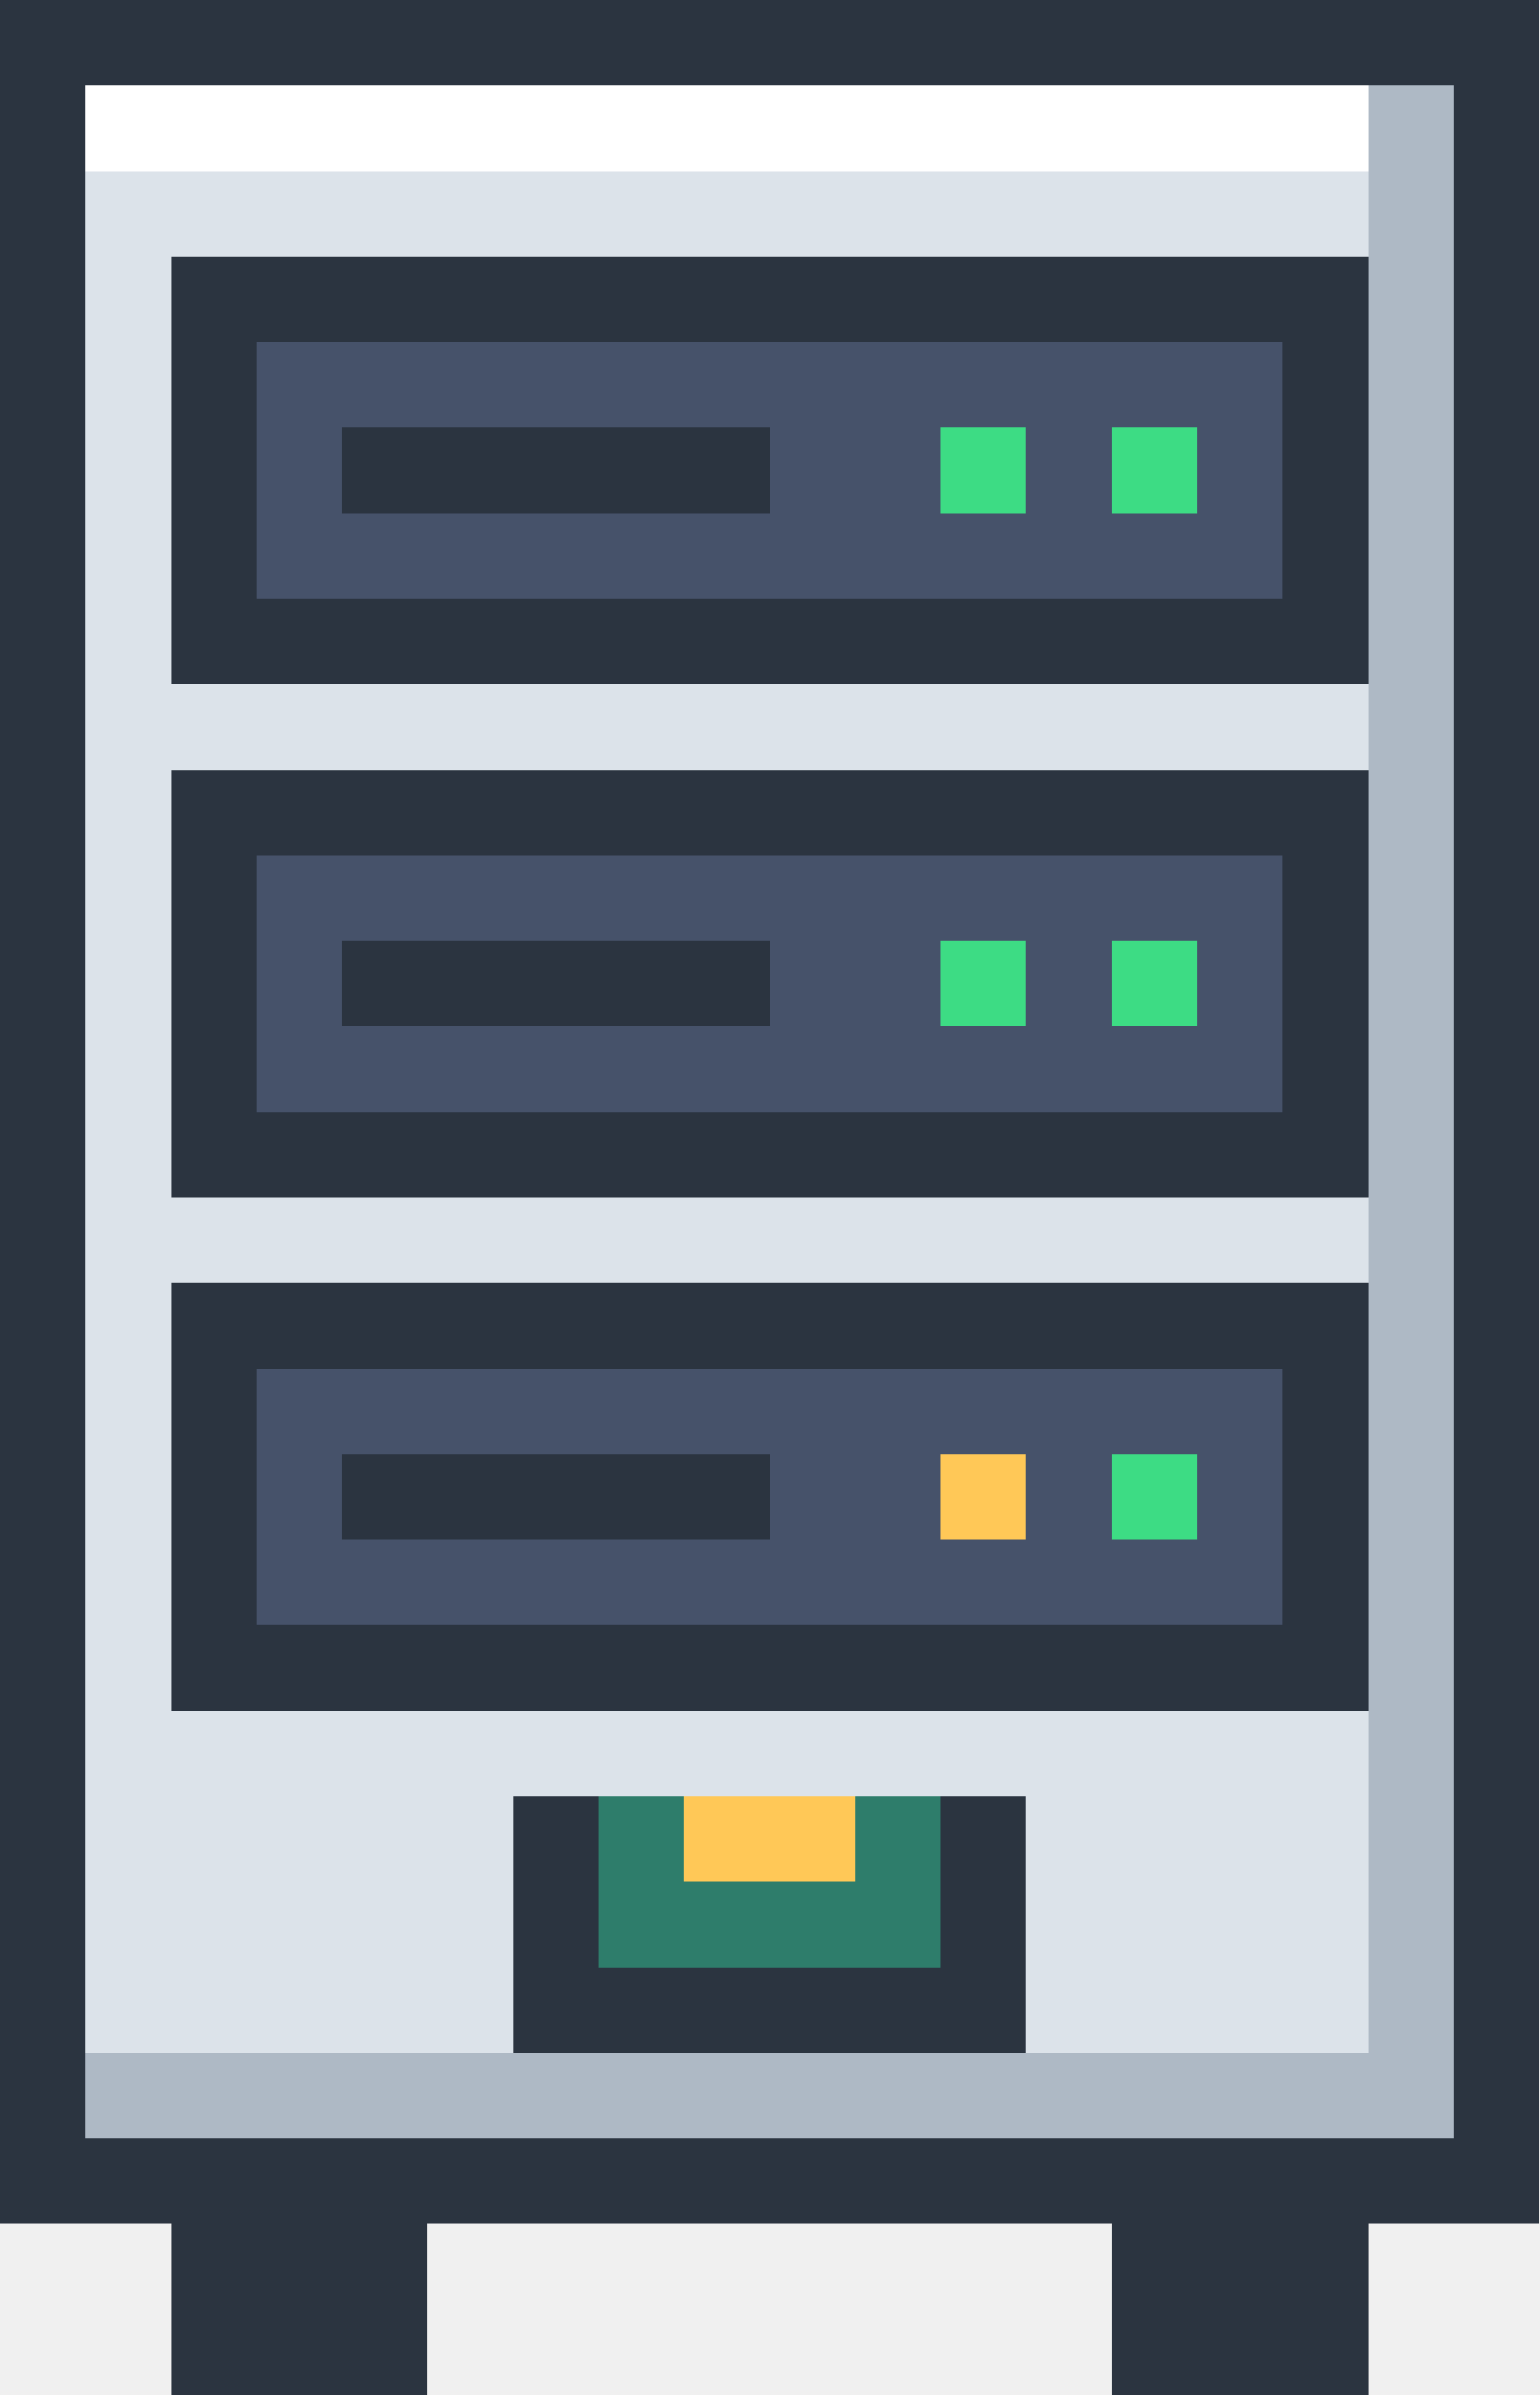
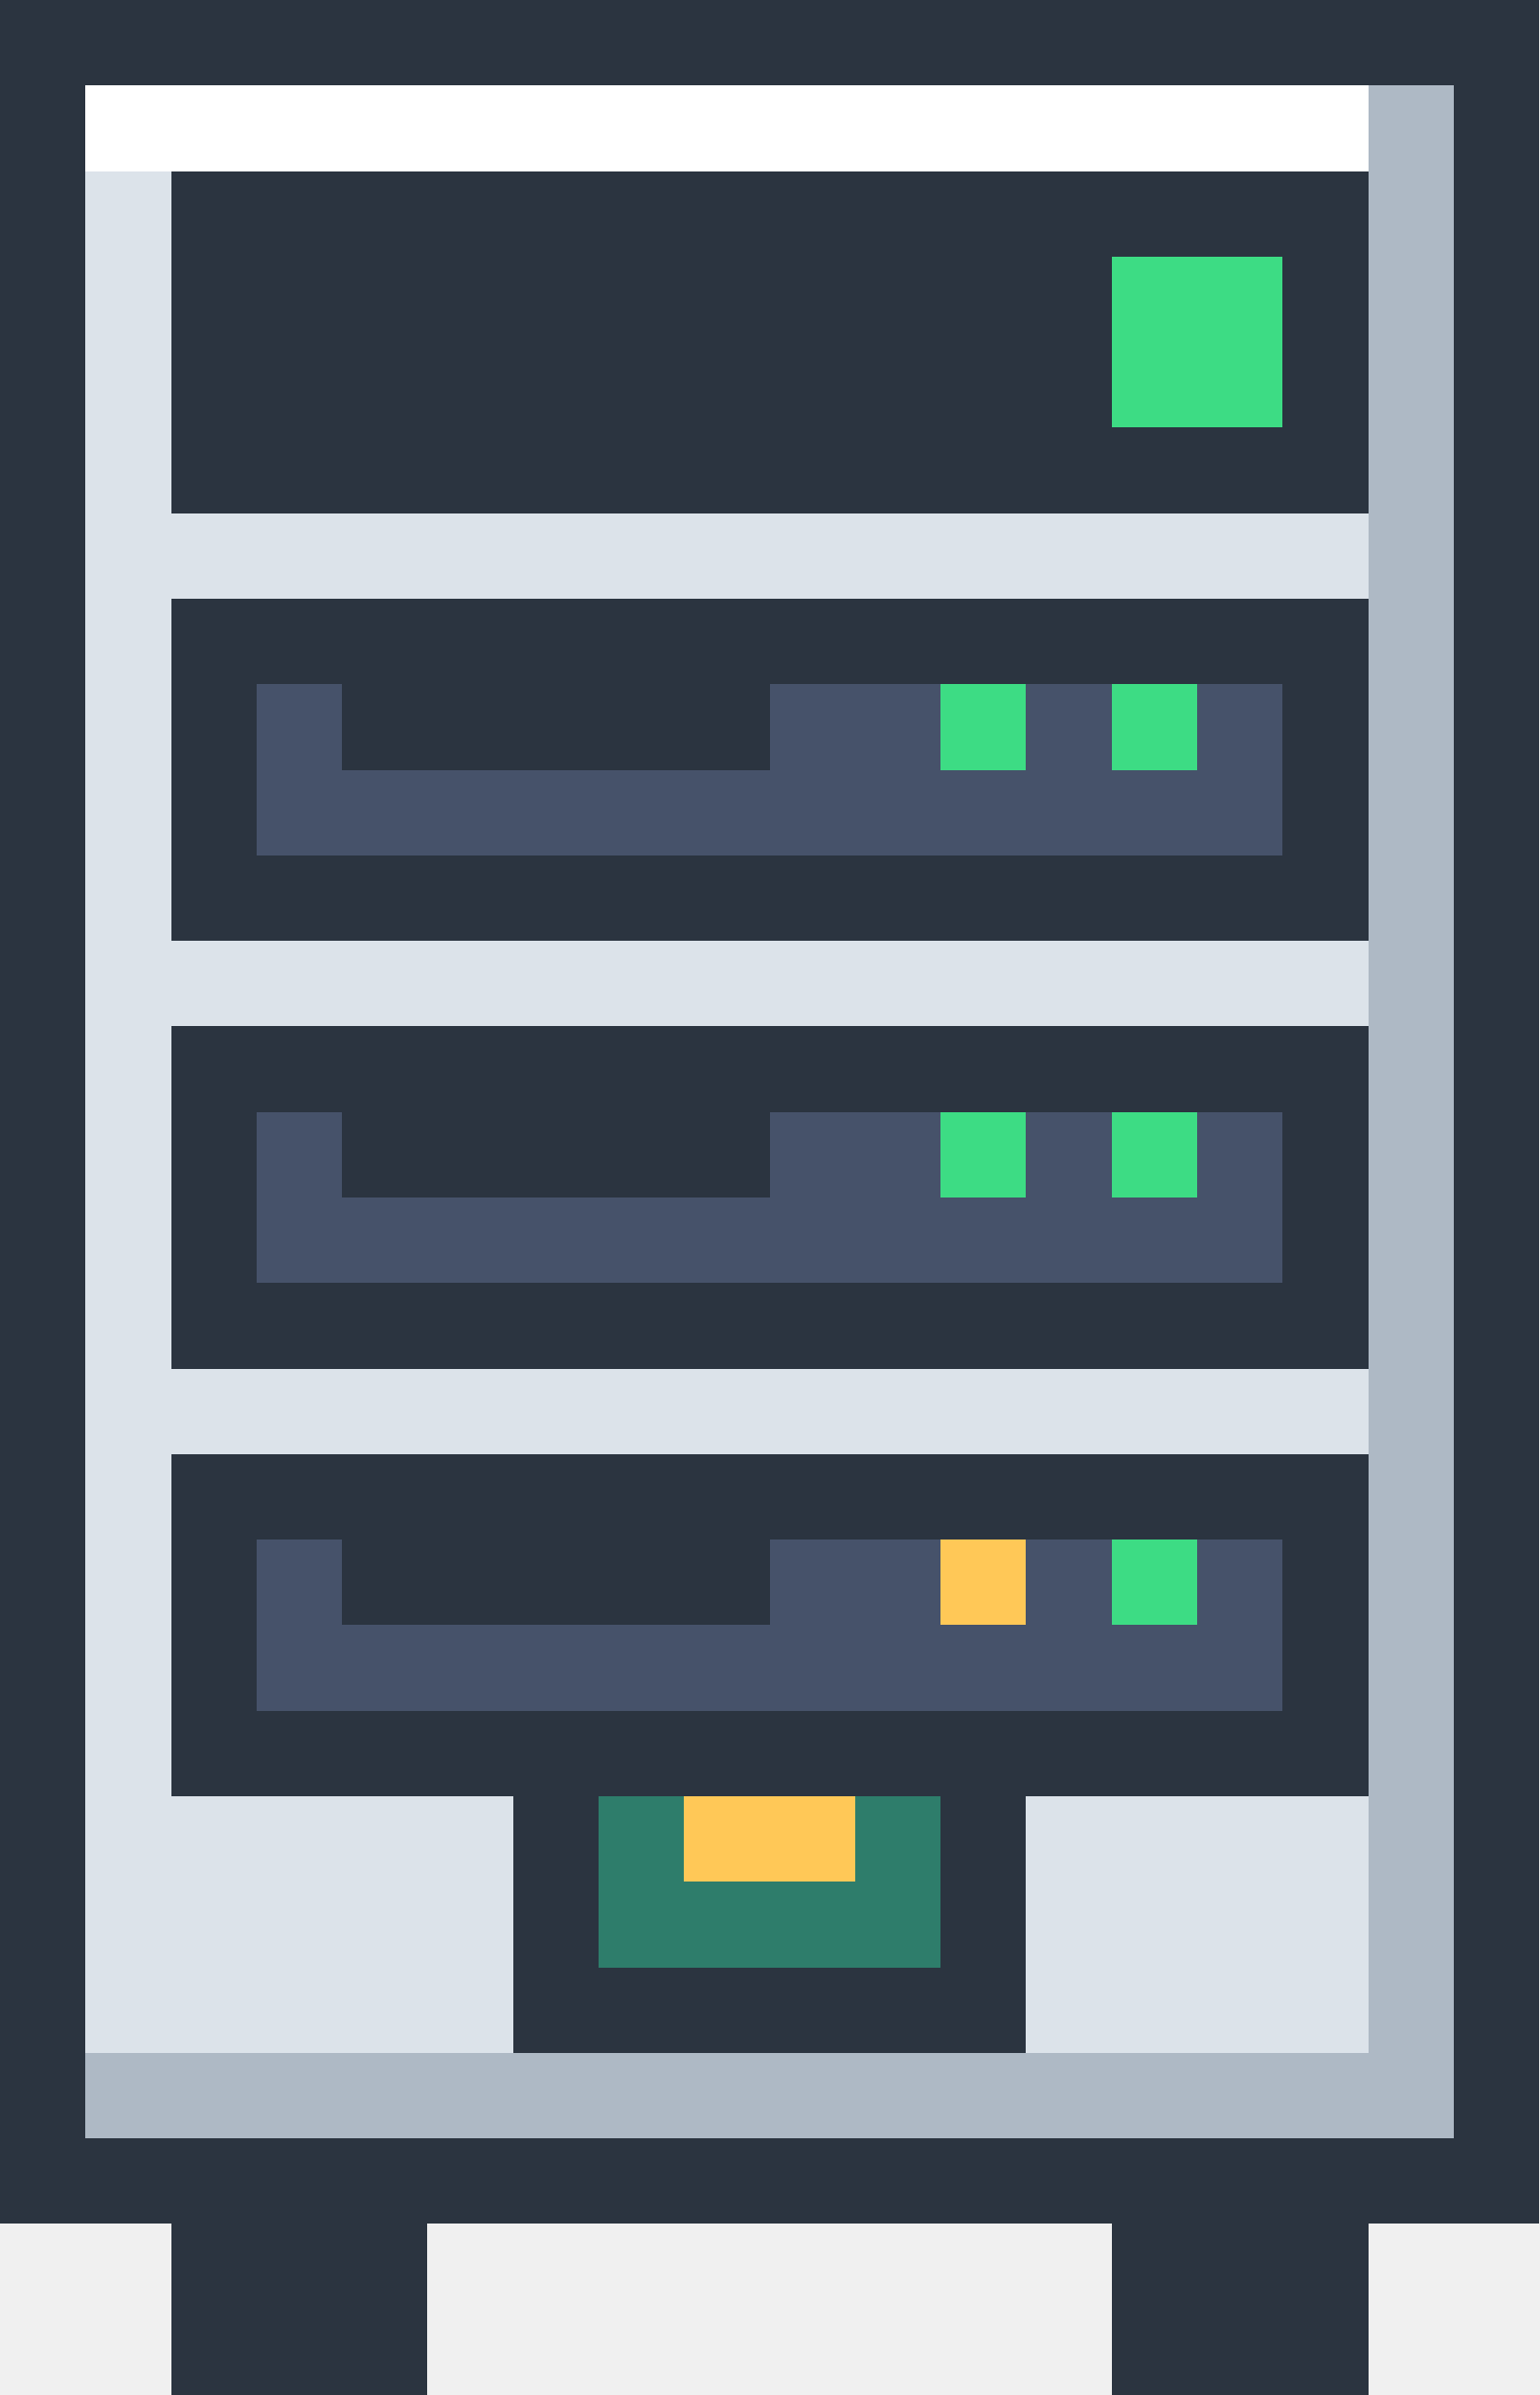
- <svg xmlns="http://www.w3.org/2000/svg" viewBox="0 0 18 28" width="144" height="224" shape-rendering="crispEdges" role="img" aria-label="픽셀아트 서버 타워">
+ <svg xmlns="http://www.w3.org/2000/svg" viewBox="0 0 18 28" width="144" height="224" shape-rendering="crispEdges" role="img" aria-label="불이 켜진 픽셀아트 서버 타워">
  <rect x="0" y="0" width="18" height="1" fill="#2B3440" />
  <rect x="0" y="1" width="1" height="1" fill="#2B3440" />
  <rect x="1" y="1" width="15" height="1" fill="#FFFFFF" />
  <rect x="16" y="1" width="1" height="1" fill="#AEB9C5" />
  <rect x="17" y="1" width="1" height="1" fill="#2B3440" />
  <rect x="0" y="2" width="1" height="1" fill="#2B3440" />
-   <rect x="1" y="2" width="15" height="1" fill="#DCE3EA" />
+   <rect x="1" y="2" width="1" height="1" fill="#DCE3EA" />
+   <rect x="2" y="2" width="14" height="1" fill="#2B3440" />
  <rect x="16" y="2" width="1" height="1" fill="#AEB9C5" />
  <rect x="17" y="2" width="1" height="1" fill="#2B3440" />
  <rect x="0" y="3" width="1" height="1" fill="#2B3440" />
  <rect x="1" y="3" width="1" height="1" fill="#DCE3EA" />
-   <rect x="2" y="3" width="14" height="1" fill="#2B3440" />
+   <rect x="2" y="3" width="11" height="1" fill="#2B3440" />
+   <rect x="13" y="3" width="2" height="1" fill="#3DDC84" />
+   <rect x="15" y="3" width="1" height="1" fill="#2B3440" />
  <rect x="16" y="3" width="1" height="1" fill="#AEB9C5" />
  <rect x="17" y="3" width="1" height="1" fill="#2B3440" />
  <rect x="0" y="4" width="1" height="1" fill="#2B3440" />
  <rect x="1" y="4" width="1" height="1" fill="#DCE3EA" />
-   <rect x="2" y="4" width="1" height="1" fill="#2B3440" />
-   <rect x="3" y="4" width="12" height="1" fill="#46526A" />
+   <rect x="2" y="4" width="11" height="1" fill="#2B3440" />
+   <rect x="13" y="4" width="2" height="1" fill="#3DDC84" />
  <rect x="15" y="4" width="1" height="1" fill="#2B3440" />
  <rect x="16" y="4" width="1" height="1" fill="#AEB9C5" />
  <rect x="17" y="4" width="1" height="1" fill="#2B3440" />
  <rect x="0" y="5" width="1" height="1" fill="#2B3440" />
  <rect x="1" y="5" width="1" height="1" fill="#DCE3EA" />
-   <rect x="2" y="5" width="1" height="1" fill="#2B3440" />
-   <rect x="3" y="5" width="1" height="1" fill="#46526A" />
-   <rect x="4" y="5" width="5" height="1" fill="#2B3440" />
-   <rect x="9" y="5" width="2" height="1" fill="#46526A" />
-   <rect x="11" y="5" width="1" height="1" fill="#3DDC84" />
-   <rect x="12" y="5" width="1" height="1" fill="#46526A" />
-   <rect x="13" y="5" width="1" height="1" fill="#3DDC84" />
-   <rect x="14" y="5" width="1" height="1" fill="#46526A" />
-   <rect x="15" y="5" width="1" height="1" fill="#2B3440" />
+   <rect x="2" y="5" width="14" height="1" fill="#2B3440" />
  <rect x="16" y="5" width="1" height="1" fill="#AEB9C5" />
  <rect x="17" y="5" width="1" height="1" fill="#2B3440" />
  <rect x="0" y="6" width="1" height="1" fill="#2B3440" />
-   <rect x="1" y="6" width="1" height="1" fill="#DCE3EA" />
-   <rect x="2" y="6" width="1" height="1" fill="#2B3440" />
-   <rect x="3" y="6" width="12" height="1" fill="#46526A" />
-   <rect x="15" y="6" width="1" height="1" fill="#2B3440" />
+   <rect x="1" y="6" width="15" height="1" fill="#DCE3EA" />
  <rect x="16" y="6" width="1" height="1" fill="#AEB9C5" />
  <rect x="17" y="6" width="1" height="1" fill="#2B3440" />
  <rect x="0" y="7" width="1" height="1" fill="#2B3440" />
  <rect x="1" y="7" width="1" height="1" fill="#DCE3EA" />
  <rect x="2" y="7" width="14" height="1" fill="#2B3440" />
  <rect x="16" y="7" width="1" height="1" fill="#AEB9C5" />
  <rect x="17" y="7" width="1" height="1" fill="#2B3440" />
  <rect x="0" y="8" width="1" height="1" fill="#2B3440" />
-   <rect x="1" y="8" width="15" height="1" fill="#DCE3EA" />
+   <rect x="1" y="8" width="1" height="1" fill="#DCE3EA" />
+   <rect x="2" y="8" width="1" height="1" fill="#2B3440" />
+   <rect x="3" y="8" width="1" height="1" fill="#46526A" />
+   <rect x="4" y="8" width="5" height="1" fill="#2B3440" />
+   <rect x="9" y="8" width="2" height="1" fill="#46526A" />
+   <rect x="11" y="8" width="1" height="1" fill="#3DDC84" />
+   <rect x="12" y="8" width="1" height="1" fill="#46526A" />
+   <rect x="13" y="8" width="1" height="1" fill="#3DDC84" />
+   <rect x="14" y="8" width="1" height="1" fill="#46526A" />
+   <rect x="15" y="8" width="1" height="1" fill="#2B3440" />
  <rect x="16" y="8" width="1" height="1" fill="#AEB9C5" />
  <rect x="17" y="8" width="1" height="1" fill="#2B3440" />
  <rect x="0" y="9" width="1" height="1" fill="#2B3440" />
  <rect x="1" y="9" width="1" height="1" fill="#DCE3EA" />
-   <rect x="2" y="9" width="14" height="1" fill="#2B3440" />
+   <rect x="2" y="9" width="1" height="1" fill="#2B3440" />
+   <rect x="3" y="9" width="12" height="1" fill="#46526A" />
+   <rect x="15" y="9" width="1" height="1" fill="#2B3440" />
  <rect x="16" y="9" width="1" height="1" fill="#AEB9C5" />
  <rect x="17" y="9" width="1" height="1" fill="#2B3440" />
  <rect x="0" y="10" width="1" height="1" fill="#2B3440" />
  <rect x="1" y="10" width="1" height="1" fill="#DCE3EA" />
-   <rect x="2" y="10" width="1" height="1" fill="#2B3440" />
-   <rect x="3" y="10" width="12" height="1" fill="#46526A" />
-   <rect x="15" y="10" width="1" height="1" fill="#2B3440" />
+   <rect x="2" y="10" width="14" height="1" fill="#2B3440" />
  <rect x="16" y="10" width="1" height="1" fill="#AEB9C5" />
  <rect x="17" y="10" width="1" height="1" fill="#2B3440" />
  <rect x="0" y="11" width="1" height="1" fill="#2B3440" />
-   <rect x="1" y="11" width="1" height="1" fill="#DCE3EA" />
-   <rect x="2" y="11" width="1" height="1" fill="#2B3440" />
-   <rect x="3" y="11" width="1" height="1" fill="#46526A" />
-   <rect x="4" y="11" width="5" height="1" fill="#2B3440" />
-   <rect x="9" y="11" width="2" height="1" fill="#46526A" />
-   <rect x="11" y="11" width="1" height="1" fill="#3DDC84" />
-   <rect x="12" y="11" width="1" height="1" fill="#46526A" />
-   <rect x="13" y="11" width="1" height="1" fill="#3DDC84" />
-   <rect x="14" y="11" width="1" height="1" fill="#46526A" />
-   <rect x="15" y="11" width="1" height="1" fill="#2B3440" />
+   <rect x="1" y="11" width="15" height="1" fill="#DCE3EA" />
  <rect x="16" y="11" width="1" height="1" fill="#AEB9C5" />
  <rect x="17" y="11" width="1" height="1" fill="#2B3440" />
  <rect x="0" y="12" width="1" height="1" fill="#2B3440" />
  <rect x="1" y="12" width="1" height="1" fill="#DCE3EA" />
-   <rect x="2" y="12" width="1" height="1" fill="#2B3440" />
-   <rect x="3" y="12" width="12" height="1" fill="#46526A" />
-   <rect x="15" y="12" width="1" height="1" fill="#2B3440" />
+   <rect x="2" y="12" width="14" height="1" fill="#2B3440" />
  <rect x="16" y="12" width="1" height="1" fill="#AEB9C5" />
  <rect x="17" y="12" width="1" height="1" fill="#2B3440" />
  <rect x="0" y="13" width="1" height="1" fill="#2B3440" />
  <rect x="1" y="13" width="1" height="1" fill="#DCE3EA" />
-   <rect x="2" y="13" width="14" height="1" fill="#2B3440" />
+   <rect x="2" y="13" width="1" height="1" fill="#2B3440" />
+   <rect x="3" y="13" width="1" height="1" fill="#46526A" />
+   <rect x="4" y="13" width="5" height="1" fill="#2B3440" />
+   <rect x="9" y="13" width="2" height="1" fill="#46526A" />
+   <rect x="11" y="13" width="1" height="1" fill="#3DDC84" />
+   <rect x="12" y="13" width="1" height="1" fill="#46526A" />
+   <rect x="13" y="13" width="1" height="1" fill="#3DDC84" />
+   <rect x="14" y="13" width="1" height="1" fill="#46526A" />
+   <rect x="15" y="13" width="1" height="1" fill="#2B3440" />
  <rect x="16" y="13" width="1" height="1" fill="#AEB9C5" />
  <rect x="17" y="13" width="1" height="1" fill="#2B3440" />
  <rect x="0" y="14" width="1" height="1" fill="#2B3440" />
-   <rect x="1" y="14" width="15" height="1" fill="#DCE3EA" />
+   <rect x="1" y="14" width="1" height="1" fill="#DCE3EA" />
+   <rect x="2" y="14" width="1" height="1" fill="#2B3440" />
+   <rect x="3" y="14" width="12" height="1" fill="#46526A" />
+   <rect x="15" y="14" width="1" height="1" fill="#2B3440" />
  <rect x="16" y="14" width="1" height="1" fill="#AEB9C5" />
  <rect x="17" y="14" width="1" height="1" fill="#2B3440" />
  <rect x="0" y="15" width="1" height="1" fill="#2B3440" />
  <rect x="1" y="15" width="1" height="1" fill="#DCE3EA" />
  <rect x="2" y="15" width="14" height="1" fill="#2B3440" />
  <rect x="16" y="15" width="1" height="1" fill="#AEB9C5" />
  <rect x="17" y="15" width="1" height="1" fill="#2B3440" />
  <rect x="0" y="16" width="1" height="1" fill="#2B3440" />
-   <rect x="1" y="16" width="1" height="1" fill="#DCE3EA" />
-   <rect x="2" y="16" width="1" height="1" fill="#2B3440" />
-   <rect x="3" y="16" width="12" height="1" fill="#46526A" />
-   <rect x="15" y="16" width="1" height="1" fill="#2B3440" />
+   <rect x="1" y="16" width="15" height="1" fill="#DCE3EA" />
  <rect x="16" y="16" width="1" height="1" fill="#AEB9C5" />
  <rect x="17" y="16" width="1" height="1" fill="#2B3440" />
  <rect x="0" y="17" width="1" height="1" fill="#2B3440" />
  <rect x="1" y="17" width="1" height="1" fill="#DCE3EA" />
-   <rect x="2" y="17" width="1" height="1" fill="#2B3440" />
-   <rect x="3" y="17" width="1" height="1" fill="#46526A" />
-   <rect x="4" y="17" width="5" height="1" fill="#2B3440" />
-   <rect x="9" y="17" width="2" height="1" fill="#46526A" />
-   <rect x="11" y="17" width="1" height="1" fill="#FFC857" />
-   <rect x="12" y="17" width="1" height="1" fill="#46526A" />
-   <rect x="13" y="17" width="1" height="1" fill="#3DDC84" />
-   <rect x="14" y="17" width="1" height="1" fill="#46526A" />
-   <rect x="15" y="17" width="1" height="1" fill="#2B3440" />
+   <rect x="2" y="17" width="14" height="1" fill="#2B3440" />
  <rect x="16" y="17" width="1" height="1" fill="#AEB9C5" />
  <rect x="17" y="17" width="1" height="1" fill="#2B3440" />
  <rect x="0" y="18" width="1" height="1" fill="#2B3440" />
  <rect x="1" y="18" width="1" height="1" fill="#DCE3EA" />
  <rect x="2" y="18" width="1" height="1" fill="#2B3440" />
-   <rect x="3" y="18" width="12" height="1" fill="#46526A" />
+   <rect x="3" y="18" width="1" height="1" fill="#46526A" />
+   <rect x="4" y="18" width="5" height="1" fill="#2B3440" />
+   <rect x="9" y="18" width="2" height="1" fill="#46526A" />
+   <rect x="11" y="18" width="1" height="1" fill="#FFC857" />
+   <rect x="12" y="18" width="1" height="1" fill="#46526A" />
+   <rect x="13" y="18" width="1" height="1" fill="#3DDC84" />
+   <rect x="14" y="18" width="1" height="1" fill="#46526A" />
  <rect x="15" y="18" width="1" height="1" fill="#2B3440" />
  <rect x="16" y="18" width="1" height="1" fill="#AEB9C5" />
  <rect x="17" y="18" width="1" height="1" fill="#2B3440" />
  <rect x="0" y="19" width="1" height="1" fill="#2B3440" />
  <rect x="1" y="19" width="1" height="1" fill="#DCE3EA" />
-   <rect x="2" y="19" width="14" height="1" fill="#2B3440" />
+   <rect x="2" y="19" width="1" height="1" fill="#2B3440" />
+   <rect x="3" y="19" width="12" height="1" fill="#46526A" />
+   <rect x="15" y="19" width="1" height="1" fill="#2B3440" />
  <rect x="16" y="19" width="1" height="1" fill="#AEB9C5" />
  <rect x="17" y="19" width="1" height="1" fill="#2B3440" />
  <rect x="0" y="20" width="1" height="1" fill="#2B3440" />
-   <rect x="1" y="20" width="15" height="1" fill="#DCE3EA" />
+   <rect x="1" y="20" width="1" height="1" fill="#DCE3EA" />
+   <rect x="2" y="20" width="14" height="1" fill="#2B3440" />
  <rect x="16" y="20" width="1" height="1" fill="#AEB9C5" />
  <rect x="17" y="20" width="1" height="1" fill="#2B3440" />
  <rect x="0" y="21" width="1" height="1" fill="#2B3440" />
  <rect x="1" y="21" width="5" height="1" fill="#DCE3EA" />
  <rect x="6" y="21" width="1" height="1" fill="#2B3440" />
  <rect x="7" y="21" width="1" height="1" fill="#2E7D6B" />
  <rect x="8" y="21" width="2" height="1" fill="#FFC857" />
  <rect x="10" y="21" width="1" height="1" fill="#2E7D6B" />
  <rect x="11" y="21" width="1" height="1" fill="#2B3440" />
  <rect x="12" y="21" width="4" height="1" fill="#DCE3EA" />
  <rect x="16" y="21" width="1" height="1" fill="#AEB9C5" />
  <rect x="17" y="21" width="1" height="1" fill="#2B3440" />
  <rect x="0" y="22" width="1" height="1" fill="#2B3440" />
  <rect x="1" y="22" width="5" height="1" fill="#DCE3EA" />
  <rect x="6" y="22" width="1" height="1" fill="#2B3440" />
  <rect x="7" y="22" width="4" height="1" fill="#2E7D6B" />
  <rect x="11" y="22" width="1" height="1" fill="#2B3440" />
  <rect x="12" y="22" width="4" height="1" fill="#DCE3EA" />
  <rect x="16" y="22" width="1" height="1" fill="#AEB9C5" />
  <rect x="17" y="22" width="1" height="1" fill="#2B3440" />
  <rect x="0" y="23" width="1" height="1" fill="#2B3440" />
  <rect x="1" y="23" width="5" height="1" fill="#DCE3EA" />
  <rect x="6" y="23" width="6" height="1" fill="#2B3440" />
  <rect x="12" y="23" width="4" height="1" fill="#DCE3EA" />
  <rect x="16" y="23" width="1" height="1" fill="#AEB9C5" />
  <rect x="17" y="23" width="1" height="1" fill="#2B3440" />
  <rect x="0" y="24" width="1" height="1" fill="#2B3440" />
  <rect x="1" y="24" width="16" height="1" fill="#AEB9C5" />
  <rect x="17" y="24" width="1" height="1" fill="#2B3440" />
  <rect x="0" y="25" width="18" height="1" fill="#2B3440" />
  <rect x="2" y="26" width="3" height="1" fill="#2B3440" />
  <rect x="13" y="26" width="3" height="1" fill="#2B3440" />
  <rect x="2" y="27" width="3" height="1" fill="#2B3440" />
  <rect x="13" y="27" width="3" height="1" fill="#2B3440" />
</svg>
